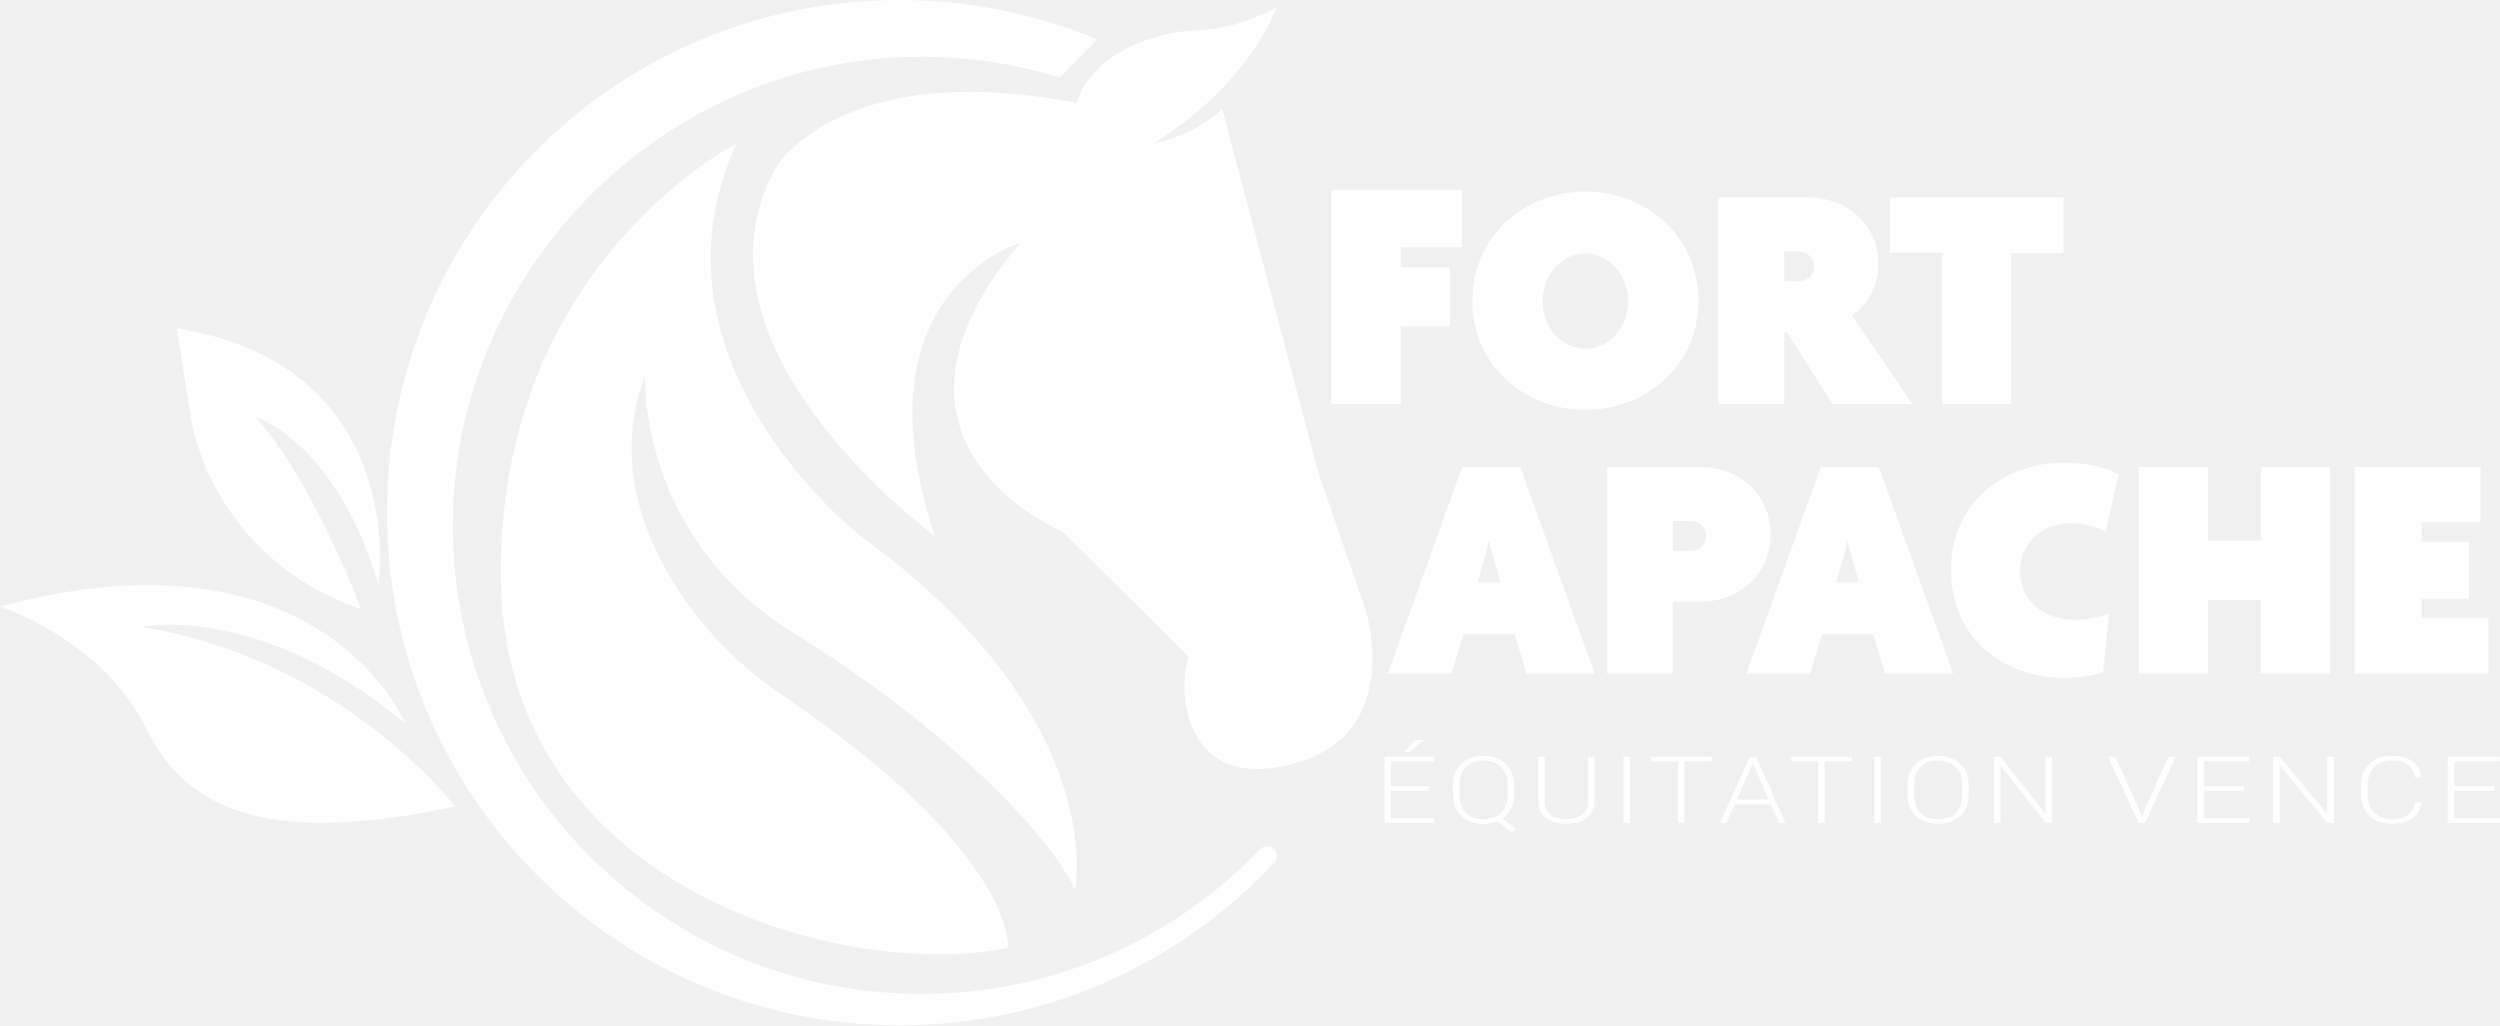
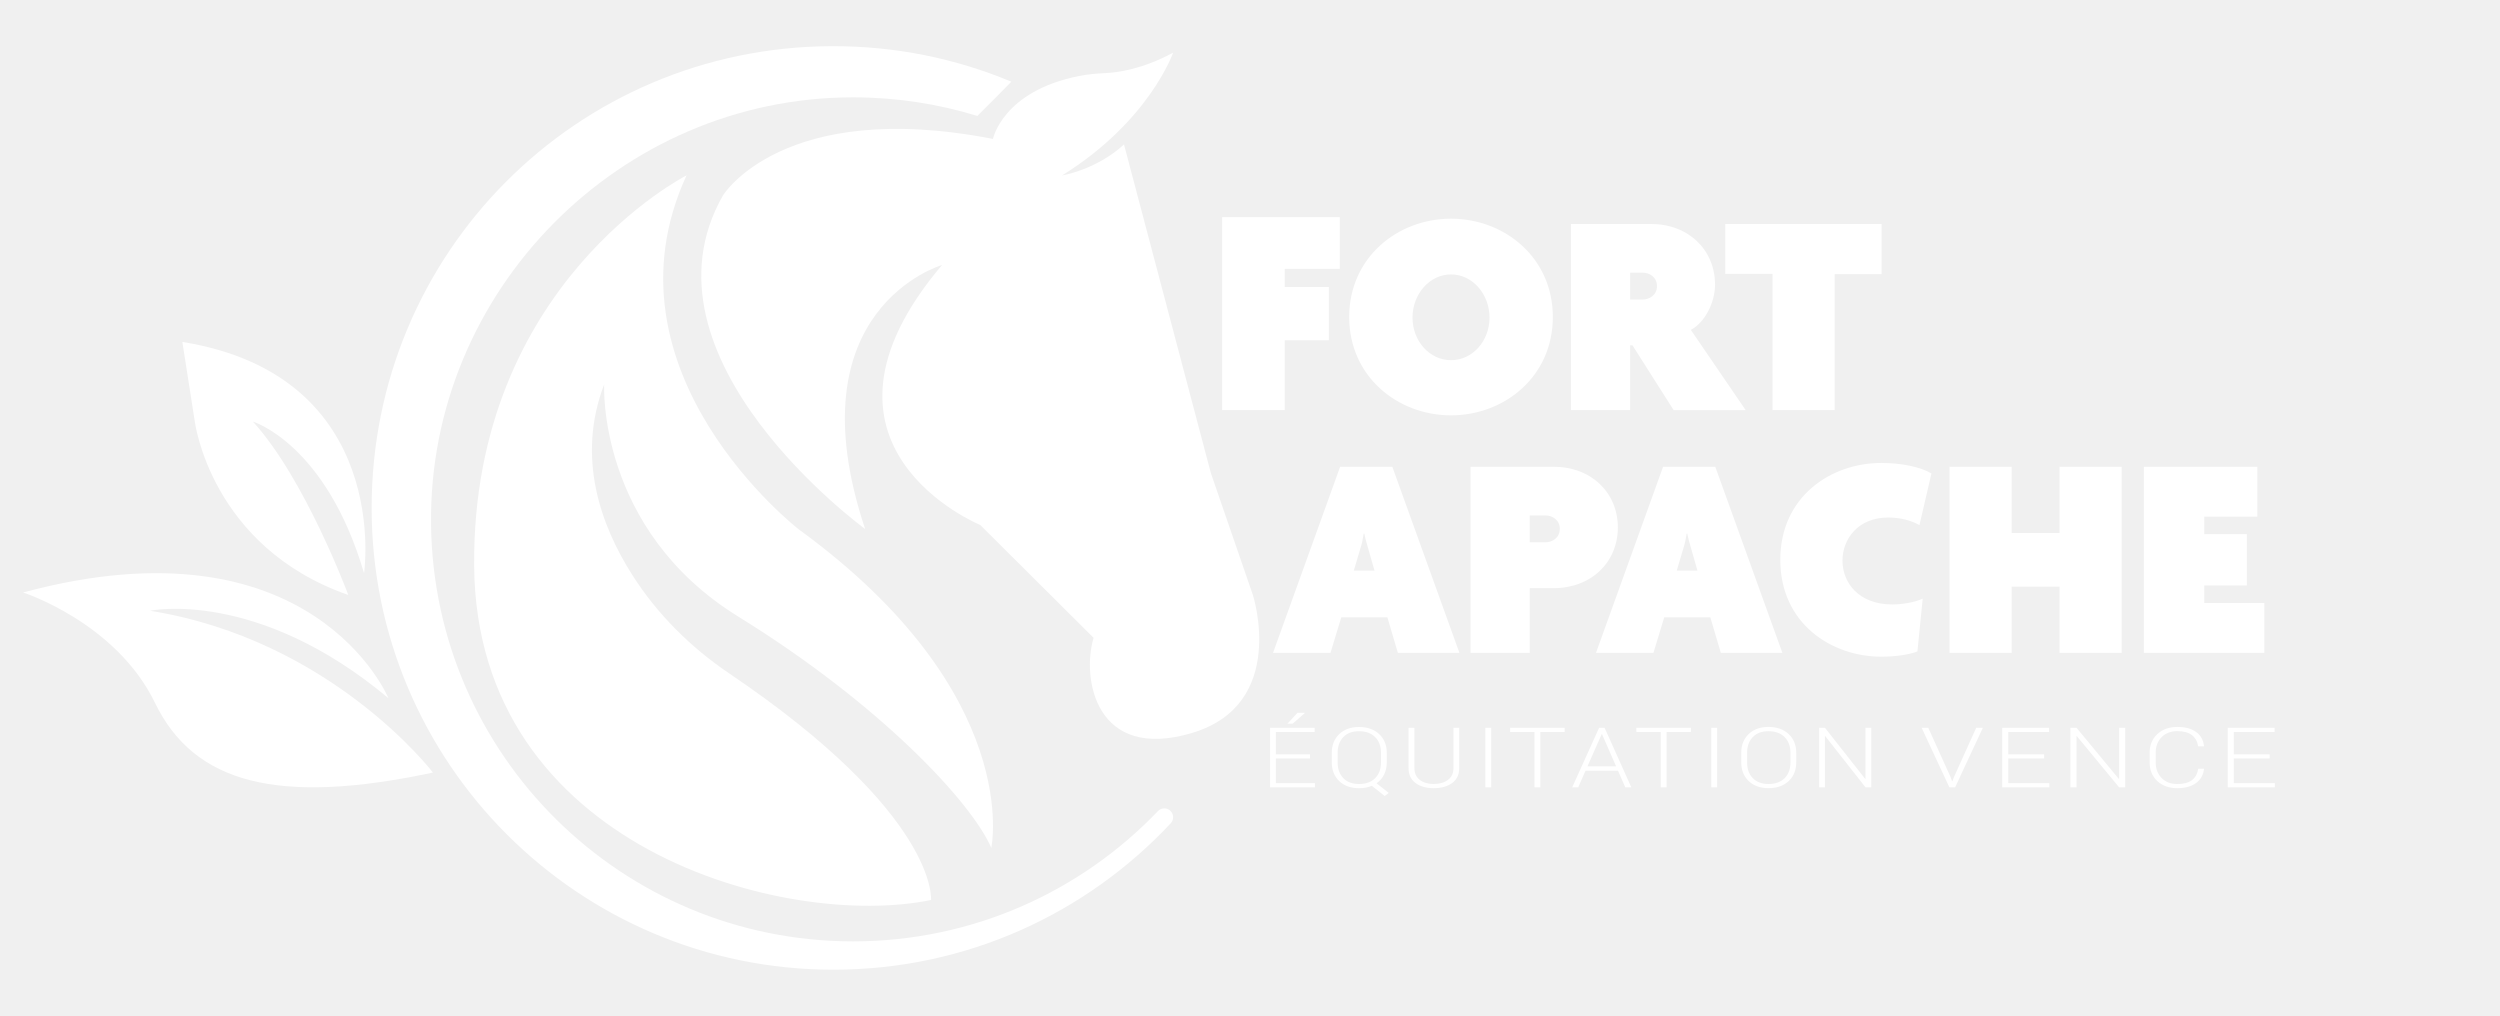
- <svg xmlns="http://www.w3.org/2000/svg" id="Calque_1" data-name="Calque 1" viewBox="0 0 754.33 309.38">
+ <svg xmlns="http://www.w3.org/2000/svg" overflow="visible" id="Calque_1" data-name="Calque 1" viewBox="-7.73 -15.47 837.50 340.32">
  <defs>
    <style>
      .cls-1 {
        fill: #fff;
      }
    </style>
  </defs>
  <g>
    <path class="cls-1" d="M422.66,74.6v6.08h14.79v17.83h-14.79v23.4h-20.97V57.28h39.41v17.32h-18.44Z" />
    <path class="cls-1" d="M478.36,123.67c-17.88,0-34.11-13-34.11-32.94s16.22-32.94,34.11-32.94,34.11,13,34.11,32.94-16.22,32.94-34.11,32.94ZM478.36,76.46c-7.23,0-12.9,6.65-12.9,14.46s5.67,14.27,12.9,14.27,12.9-6.45,12.9-14.27-5.67-14.46-12.9-14.46Z" />
    <path class="cls-1" d="M552.93,121.91l-13.78-21.7h-.78v21.7h-19.84v-62.35h26.78c12.61,0,21.5,8.7,21.5,20.33,0,6.25-3.62,12.8-8.11,15.15l18.37,26.88h-24.14ZM542.57,75.88h-4.2v8.99h4.2c2.25,0,4.79-1.47,4.79-4.5s-2.54-4.5-4.79-4.5Z" />
    <path class="cls-1" d="M606.88,76.37v45.54h-20.82v-45.64h-15.83v-16.71h52.38v16.81h-15.74Z" />
  </g>
  <g>
    <path class="cls-1" d="M460.56,203.25l-3.52-11.92h-15.44l-3.62,11.92h-19.25l22.48-62.35h17.49l22.48,62.35h-20.62ZM450.39,167.48c-.39-1.27-.78-2.64-1.08-4.2h-.2c-.29,1.56-.49,3.03-.88,4.2l-2.44,8.21h6.94l-2.35-8.21Z" />
    <path class="cls-1" d="M512.75,181.55h-8.01v21.7h-19.84v-62.35h27.85c12.61,0,21.5,8.7,21.5,20.33s-8.89,20.33-21.5,20.33ZM510.01,157.21h-5.28v8.99h5.28c2.25,0,4.79-1.47,4.79-4.5s-2.54-4.5-4.79-4.5Z" />
    <path class="cls-1" d="M568.75,203.25l-3.52-11.92h-15.44l-3.62,11.92h-19.25l22.48-62.35h17.49l22.48,62.35h-20.62ZM558.58,167.48c-.39-1.27-.78-2.64-1.08-4.2h-.2c-.29,1.56-.49,3.03-.88,4.2l-2.44,8.21h6.94l-2.35-8.21Z" />
    <path class="cls-1" d="M635.3,160.44c-2.83-1.56-6.35-2.54-10.46-2.54-10.16,0-15.34,7.23-15.34,14.46s5.28,14.66,16.71,14.66c3.13,0,7.53-.68,10.16-1.95l-1.76,17.69c-2.74,1.08-7.33,1.76-12.12,1.76-16.71,0-33.82-11.14-33.82-32.45s17.1-32.45,33.82-32.45c6.94,0,13.19,1.37,16.81,3.52l-4.01,17.3Z" />
    <path class="cls-1" d="M682.21,203.25v-22.19h-16.03v22.19h-20.82v-62.35h20.82v22.19h16.03v-22.19h20.82v62.35h-20.82Z" />
    <path class="cls-1" d="M710.46,203.25v-62.35h38.02v16.71h-17.79v5.86h14.27v17.2h-14.27v5.86h20.13v16.71h-40.36Z" />
  </g>
  <g>
    <path class="cls-1" d="M431.11,238.62h-11.42v8.26h13.08v1.4h-15.02v-19.94h14.94v1.4h-13v7.49h11.42v1.4ZM426.94,223.31h2.4l.05.08-4.06,3.56h-1.76l3.37-3.64Z" />
    <path class="cls-1" d="M456.84,239.94c0,1.5-.3,2.85-.89,4.05-.59,1.2-1.44,2.18-2.53,2.94l4.07,3.23-1.35,1.03-4.3-3.41c-.64.27-1.32.46-2.03.6-.71.13-1.46.2-2.24.2-2.78,0-5-.79-6.66-2.38-1.66-1.59-2.49-3.67-2.49-6.24v-3.25c0-2.56.83-4.65,2.48-6.24s3.87-2.4,6.65-2.4,5.08.8,6.76,2.4c1.68,1.6,2.53,3.68,2.53,6.24v3.25ZM454.9,236.68c0-2.16-.65-3.89-1.95-5.21-1.3-1.32-3.1-1.98-5.4-1.98s-4.02.66-5.28,1.98c-1.26,1.32-1.89,3.05-1.89,5.21v3.28c0,2.18.63,3.92,1.9,5.24,1.27,1.32,3.03,1.97,5.29,1.97s4.11-.66,5.4-1.97,1.93-3.06,1.93-5.25v-3.28Z" />
    <path class="cls-1" d="M481.11,228.34v13.52c0,2.17-.79,3.83-2.37,4.98-1.58,1.15-3.64,1.73-6.18,1.73s-4.54-.58-6.09-1.73c-1.55-1.15-2.33-2.81-2.33-4.98v-13.52h1.96v13.51c0,1.7.6,3.01,1.79,3.93,1.2.93,2.75,1.39,4.68,1.39s3.55-.46,4.77-1.38c1.23-.92,1.84-2.23,1.84-3.94v-13.51h1.94Z" />
    <path class="cls-1" d="M491.82,248.28h-1.96v-19.94h1.96v19.94Z" />
    <path class="cls-1" d="M516.44,229.74h-8.16v18.54h-1.96v-18.54h-8.16v-1.4h18.28v1.4Z" />
    <path class="cls-1" d="M534.29,242.72h-10.87l-2.44,5.56h-2.02l9.01-19.94h1.84l8.95,19.94h-2.02l-2.44-5.56ZM524.08,241.25h9.58l-4.72-10.79h-.1l-4.76,10.79Z" />
    <path class="cls-1" d="M558.73,229.74h-8.16v18.54h-1.96v-18.54h-8.16v-1.4h18.28v1.4Z" />
    <path class="cls-1" d="M567.51,248.28h-1.96v-19.94h1.96v19.94Z" />
    <path class="cls-1" d="M594.01,239.94c0,2.57-.84,4.66-2.52,6.24s-3.93,2.38-6.75,2.38-5-.79-6.66-2.38c-1.66-1.59-2.49-3.67-2.49-6.24v-3.25c0-2.56.83-4.65,2.48-6.24s3.87-2.4,6.65-2.4,5.08.8,6.76,2.4c1.68,1.6,2.53,3.68,2.53,6.24v3.25ZM592.07,236.68c0-2.16-.65-3.89-1.95-5.21-1.3-1.32-3.1-1.98-5.4-1.98s-4.02.66-5.28,1.98c-1.26,1.32-1.89,3.05-1.89,5.21v3.28c0,2.18.63,3.92,1.9,5.24,1.27,1.32,3.03,1.97,5.29,1.97s4.11-.66,5.4-1.97,1.93-3.06,1.93-5.25v-3.28Z" />
    <path class="cls-1" d="M619.15,248.28h-1.94l-13.48-17.14h-.1v17.14h-1.96v-19.94h1.96l13.48,17.12h.1v-17.12h1.94v19.94Z" />
    <path class="cls-1" d="M645.72,244.91l.5,1.33h.1l.5-1.33,7.48-16.57h2.23l-9.29,19.94h-1.93l-9.29-19.94h2.22l7.5,16.57Z" />
    <path class="cls-1" d="M677.04,238.62h-12v8.26h13.75v1.4h-15.78v-19.94h15.7v1.4h-13.66v7.49h12v1.4Z" />
    <path class="cls-1" d="M704.21,248.28h-2.04l-14.16-17.14h-.1v17.14h-2.05v-19.94h2.05l14.16,17.12h.1v-17.12h2.04v19.94Z" />
    <path class="cls-1" d="M730.58,242.05l.03.08c-.22,2-1.11,3.57-2.67,4.72-1.56,1.15-3.66,1.72-6.28,1.72-2.77,0-5.01-.8-6.71-2.4s-2.55-3.68-2.55-6.22v-3.25c0-2.54.85-4.61,2.55-6.22s3.94-2.42,6.71-2.42,4.75.56,6.3,1.68c1.55,1.12,2.44,2.7,2.65,4.74l-.03.08h-1.92c-.27-1.65-.98-2.92-2.13-3.79s-2.77-1.31-4.87-1.31-3.93.67-5.25,2.02c-1.32,1.35-1.98,3.08-1.98,5.19v3.27c0,2.13.66,3.87,1.98,5.22,1.32,1.35,3.07,2.02,5.25,2.02s3.73-.43,4.88-1.28c1.15-.86,1.86-2.13,2.12-3.84h1.92Z" />
    <path class="cls-1" d="M752.59,238.62h-12v8.26h13.75v1.4h-15.78v-19.94h15.7v1.4h-13.66v7.49h12v1.4Z" />
  </g>
  <g>
    <path class="cls-1" d="M384.34,256.14c-1.17-1.1-3.03-1.07-4.14.09-25.74,26.9-62,43.66-102.17,43.66-77.49,0-140.41-62.34-141.36-139.6-.96-78.16,63.19-143.15,141.36-143.15,14.5,0,28.48,2.18,41.65,6.23,3.2-3.18,7.74-7.71,11.39-11.47C312.53,4.15,292.16-.09,270.79,0,185.38.37,116.77,69.28,116.77,154.69c0,85.44,69.26,154.69,154.7,154.69,44.58,0,84.77-18.86,112.99-49.05,1.12-1.2,1.07-3.07-.13-4.19h0Z" />
    <path class="cls-1" d="M122.38,218.4S97,156.88,0,183.01c0,0,31.13,10.01,44.19,36.97,13.06,26.96,41.13,34.46,93.11,23.35,0,0-33.91-44.47-94.78-54.2,0,0,35.76-7.6,79.86,29.28Z" />
    <path class="cls-1" d="M114.23,176.55s9.73-66.08-60.87-77.47l4.17,26.68s5.28,41.97,51.42,58.09c0,0-14.45-38.91-31.96-58.09,0,0,24.46,7.36,37.24,50.79Z" />
    <path class="cls-1" d="M324.35,268.61s11.12-51.7-64.48-106.73c0,0-68-52.62-37.61-118.59,0,0-71.89,36.32-71.15,130.82.74,94.5,104.5,121.92,153.05,111.92,0,0,2.74-28.38-67.67-75.95-12.91-8.73-24.09-19.85-32.45-33.01-10.54-16.58-18.73-39.28-9.38-63.74,0,0-2.42,48.55,45.02,77.82,47.43,29.28,78.19,62.26,84.68,77.45Z" />
    <path class="cls-1" d="M282.1,161.75s-78.75-57.3-47.62-111.78c0,0,20.05-32.61,90.44-18.9,0,0,3.18-15.98,28.85-21.08,2.86-.57,5.77-.84,8.69-.96,3.94-.17,12.47-1.24,22.8-6.86,0,0-7.93,22.98-37.2,41.13,0,0,11.49-1.85,20.75-10.38l29.09,110.06,14.08,40.86s11.86,36.59-20.38,46.23c-32.24,9.64-37.06-18.16-32.98-31.87l-37.97-37.8s-64.31-26.31-12.8-87.09c0,0-50.4,14.55-25.76,88.43Z" />
  </g>
</svg>
